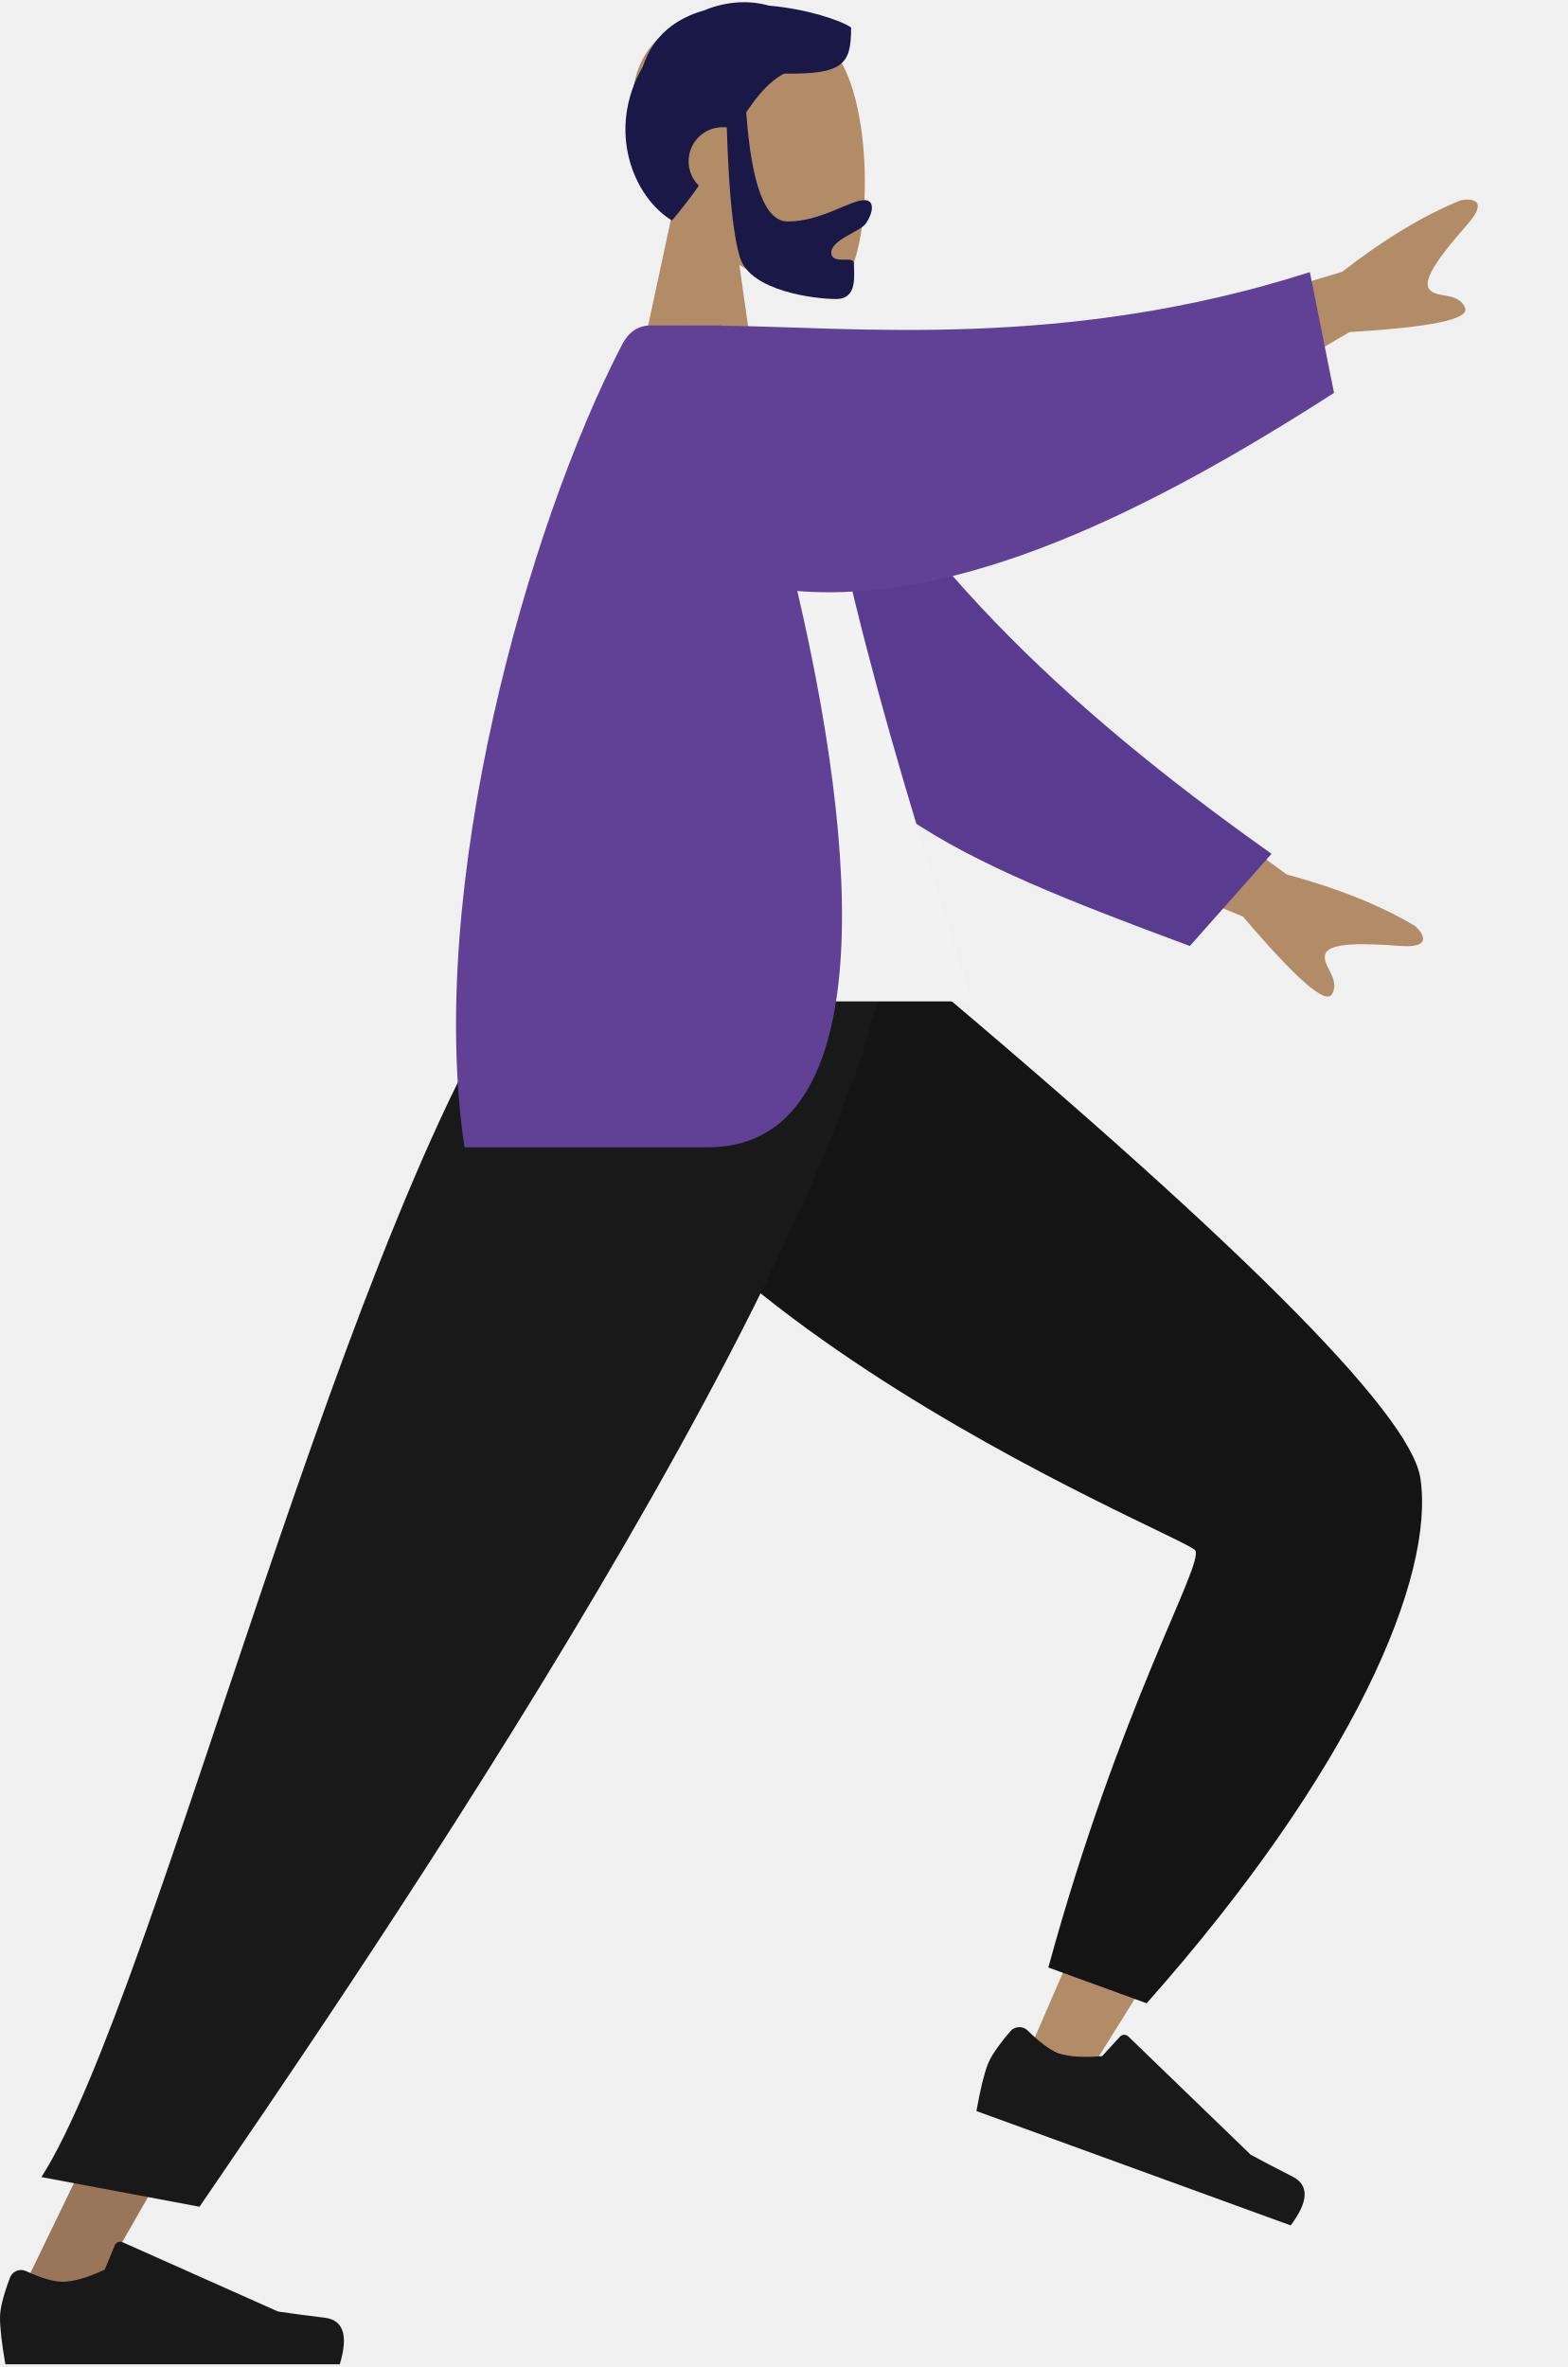
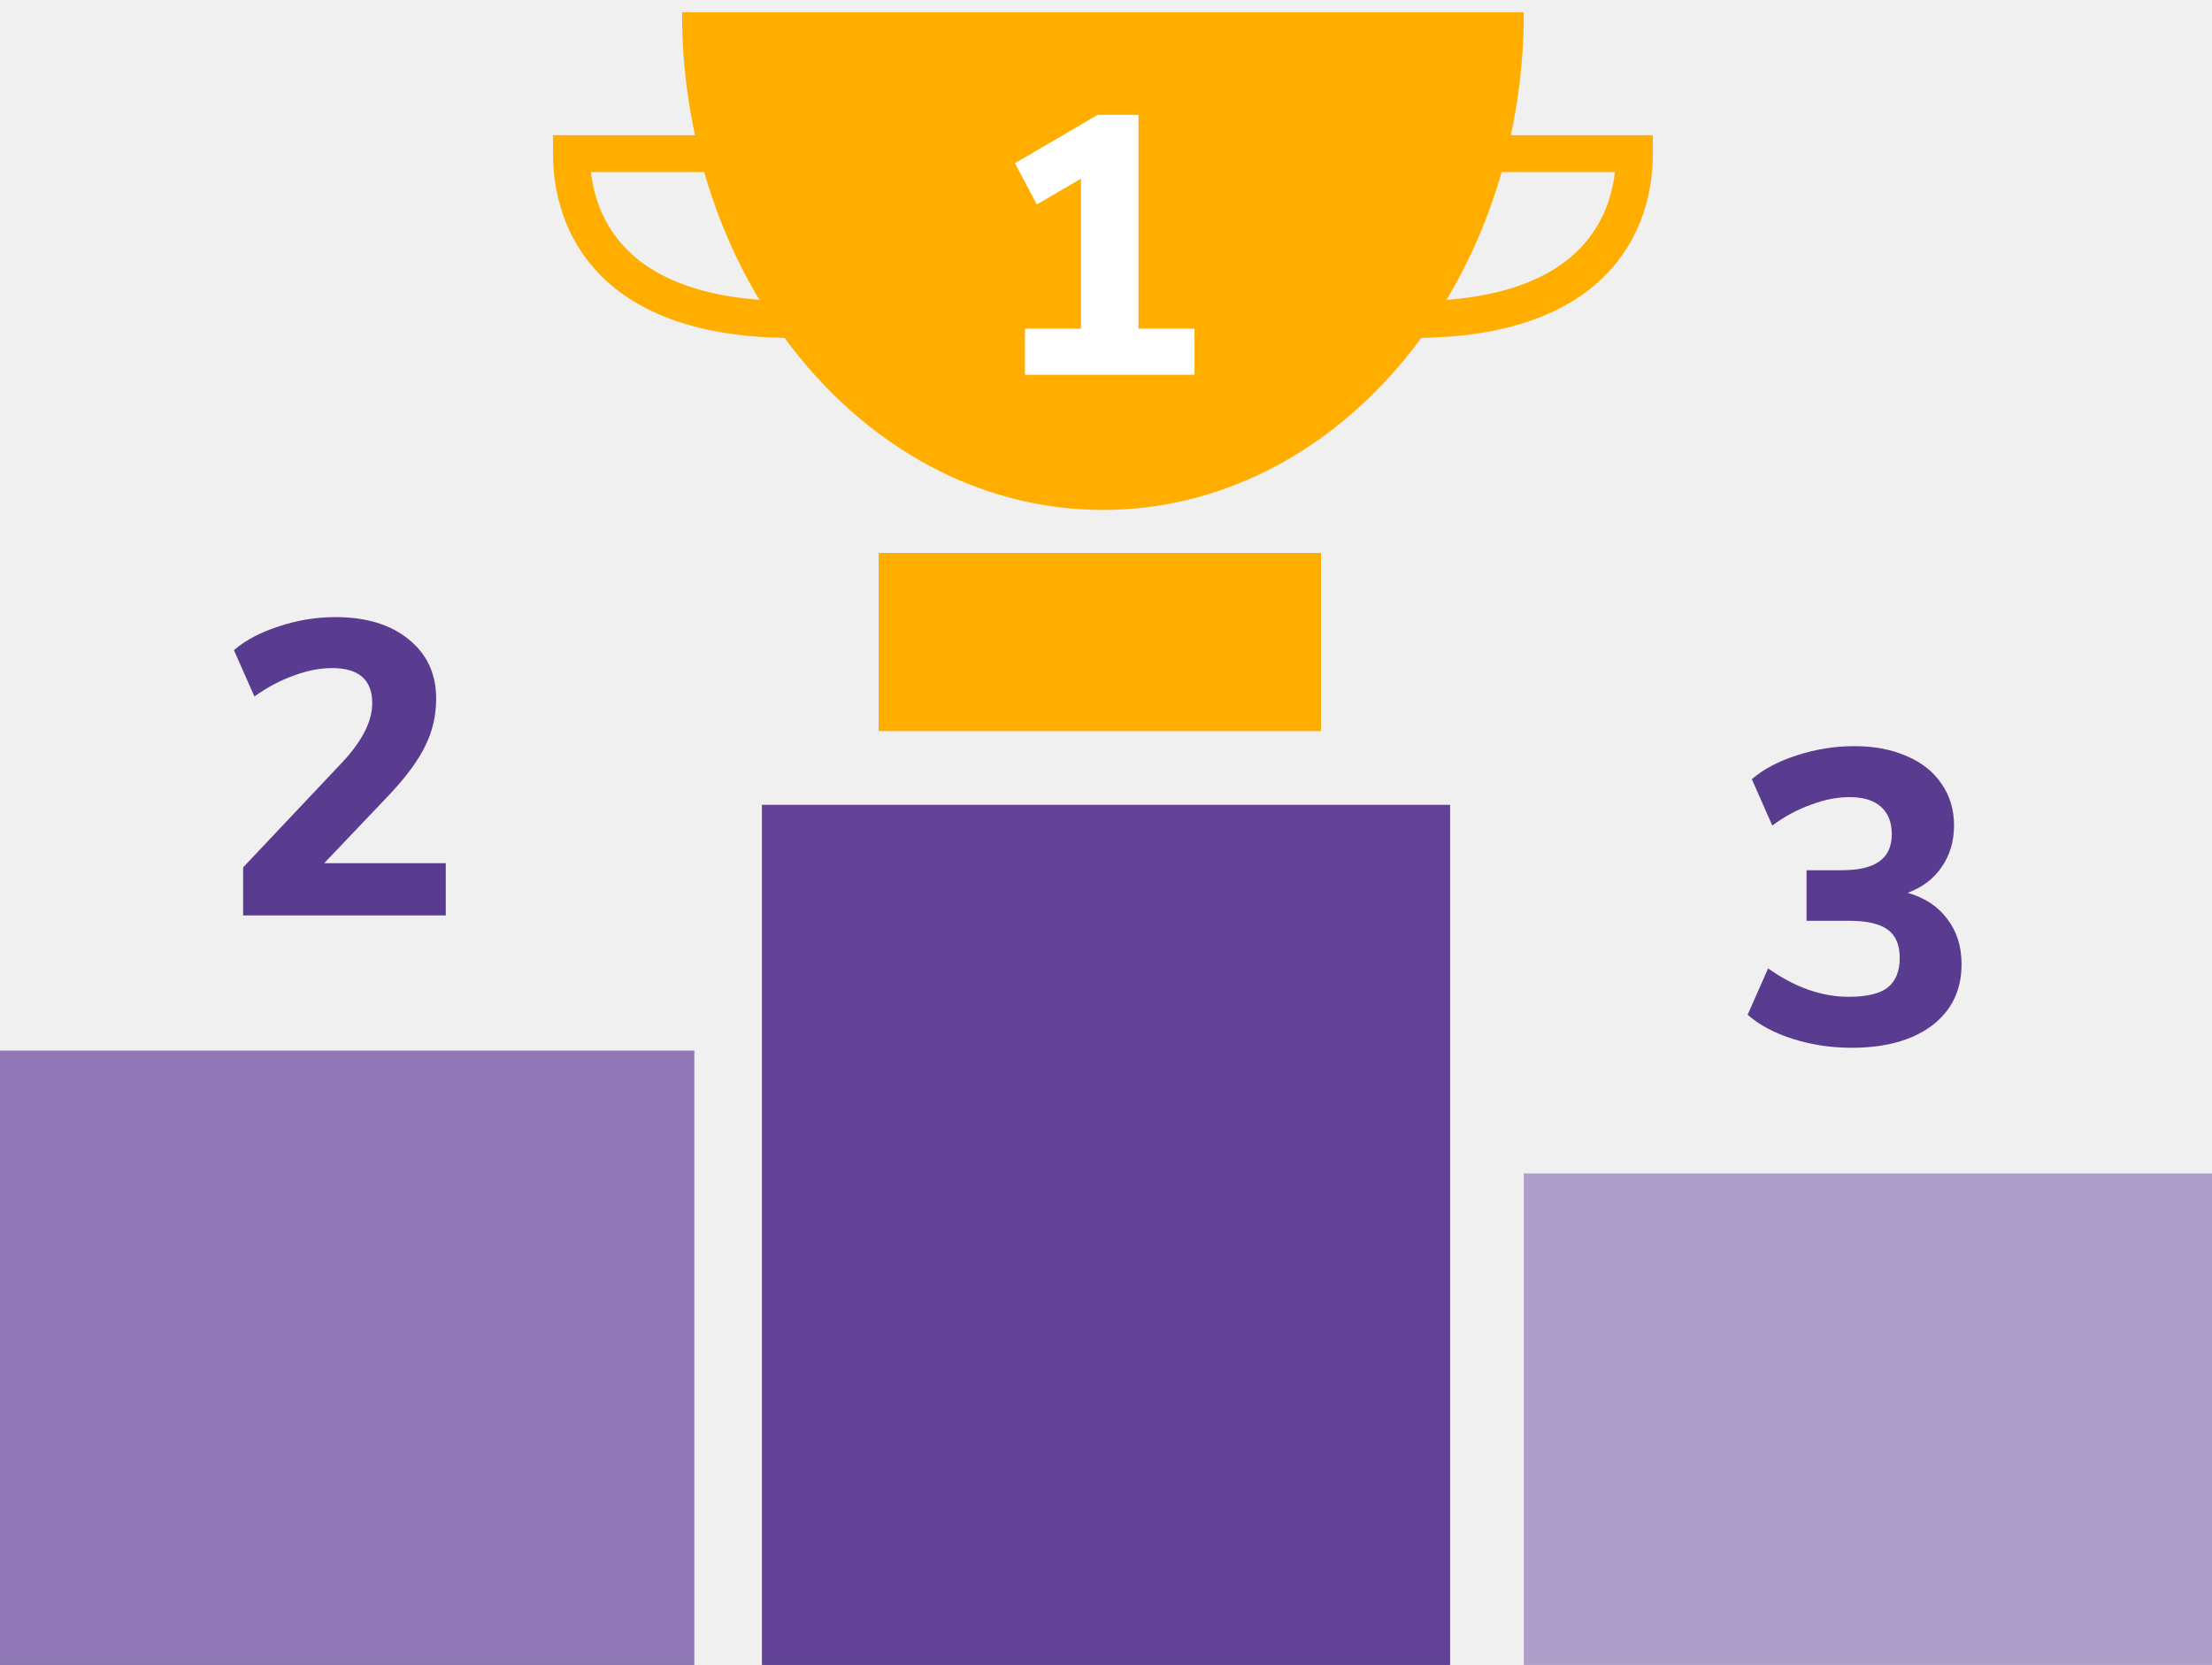
- <svg xmlns="http://www.w3.org/2000/svg" width="308" height="465" viewBox="0 0 308 465" fill="none">
-   <path fill-rule="evenodd" clip-rule="evenodd" d="M132.209 41.17C127.063 35.13 123.58 27.726 124.162 19.431C125.839 -4.471 159.111 0.787 165.583 12.851C172.055 24.914 171.286 55.515 162.922 57.671C159.586 58.531 152.48 56.424 145.247 52.065L149.787 84.182H122.981L132.209 41.17Z" fill="#B28B67" />
-   <path fill-rule="evenodd" clip-rule="evenodd" d="M146.587 22.07C147.613 36.364 150.328 43.51 154.73 43.51C161.334 43.51 166.937 39.318 169.835 39.318C171.947 39.318 171.475 41.961 170.075 43.921C168.92 45.538 163.294 47.096 163.294 49.603C163.294 52.11 167.739 50.17 167.739 51.657C167.739 54.117 168.52 58.74 164.252 58.74C159.932 58.74 147.547 57.166 145.425 50.755C144.055 46.617 143.169 38.044 142.768 25.034C142.506 25.003 142.239 24.987 141.969 24.987C138.268 24.987 135.267 27.987 135.267 31.688C135.267 33.567 136.041 35.265 137.286 36.482C135.735 38.671 133.998 40.957 132.006 43.316C124.526 38.828 118.974 25.689 126.288 13.068C128.31 6.885 132.886 3.582 138.291 2.048C142.669 0.217 147.215 0.01 151.051 1.108C158.572 1.754 165.288 4.047 167.191 5.409C167.191 12.529 165.812 14.642 154.027 14.456C151.132 15.985 148.906 18.618 146.587 22.07Z" fill="#191847" />
-   <path fill-rule="evenodd" clip-rule="evenodd" d="M106.747 186.076C108.847 214.741 244.149 299.136 244.938 301.503C245.289 302.556 231.251 335.823 202.824 401.305L214.651 405.901C258.254 336.551 278.935 298.181 276.696 290.792C273.489 280.212 238.496 245.408 171.716 186.381L106.747 186.076Z" fill="#B28B67" />
-   <path fill-rule="evenodd" clip-rule="evenodd" d="M205.937 386.517L225.247 393.546C265.965 347.604 281.926 309.697 279.015 290.383C277.075 277.507 242.203 242.761 174.398 186.146L105.362 186.146C107.717 252.531 233.126 301.756 234.803 304.585C236.481 307.414 219.973 335.12 205.937 386.517Z" fill="#141414" />
-   <path fill-rule="evenodd" clip-rule="evenodd" d="M198.473 399.047C196.058 401.87 194.556 404.093 193.965 405.716C193.247 407.69 192.527 410.69 191.807 414.716C194.096 415.55 214.675 423.039 253.541 437.186C257.076 432.466 257.192 429.266 253.889 427.585C250.587 425.904 247.855 424.477 245.693 423.304L221.655 400.069C221.192 399.621 220.455 399.634 220.008 400.097C220 400.104 219.992 400.112 219.985 400.121L216.512 403.923C212.769 404.252 209.897 404.052 207.897 403.324C206.271 402.732 204.266 401.259 201.88 398.903L201.88 398.903C200.964 398 199.489 398.009 198.585 398.925C198.546 398.964 198.509 399.005 198.473 399.047Z" fill="#191919" />
-   <path fill-rule="evenodd" clip-rule="evenodd" d="M122.304 186.076L62.03 330.775L2.791 453.106H16.767L169.68 186.076H122.304Z" fill="#997659" />
-   <path fill-rule="evenodd" clip-rule="evenodd" d="M1.955 447.459C0.652 450.938 0 453.54 0 455.267C0 457.368 0.35 460.433 1.05 464.463C3.486 464.463 25.385 464.463 66.746 464.463C68.454 458.819 67.468 455.772 63.79 455.322C60.112 454.872 57.056 454.465 54.623 454.103L24.088 440.49C23.5 440.228 22.812 440.492 22.55 441.079C22.545 441.09 22.541 441.1 22.537 441.11L20.574 445.871C17.169 447.46 14.402 448.254 12.273 448.254C10.543 448.254 8.155 447.556 5.107 446.158L5.107 446.158C3.937 445.622 2.555 446.136 2.019 447.305C1.995 447.356 1.974 447.407 1.955 447.459Z" fill="#191919" />
-   <path fill-rule="evenodd" clip-rule="evenodd" d="M8.14 427.693L39.196 433.517C63.209 398.215 163.701 253.462 174.719 186.076H105.582C68.787 234.789 31.029 391.807 8.14 427.693Z" fill="#191919" />
-   <path fill-rule="evenodd" clip-rule="evenodd" d="M219.49 66.661L263.64 53.407C271.876 46.995 279.645 42.308 286.946 39.344C289.07 38.944 292.585 39.176 288.192 44.159C283.799 49.143 279.402 54.582 280.657 56.671C281.911 58.761 286.481 57.186 287.803 60.496C288.685 62.702 281.114 64.283 265.09 65.237L230.762 85.439L219.49 66.661ZM215.588 144.501L252.743 171.785C262.821 174.504 271.24 177.887 278.001 181.934C279.598 183.389 281.528 186.337 274.905 185.827C268.281 185.318 261.291 185.08 260.377 187.339C259.463 189.598 263.472 192.3 261.624 195.348C260.393 197.381 254.574 192.285 244.168 180.062L207.375 164.804L215.588 144.501Z" fill="#B28B67" />
-   <path fill-rule="evenodd" clip-rule="evenodd" d="M157.877 71.024C178.11 108.751 207.369 137.672 249.785 167.736L233.725 185.845C186.365 168.245 161.369 157.626 149.095 121.982C146.014 113.036 143.861 84.517 142.014 69.512L157.877 71.024Z" fill="#593C8F" />
-   <path fill-rule="evenodd" clip-rule="evenodd" d="M101.313 196.721H191.003C170.687 134.76 160.308 92.234 159.868 69.142C159.846 67.965 157.671 65.891 156.71 66.163C149.675 68.149 142.148 67.406 134.128 63.934C112.865 98.131 105.512 140.234 101.313 196.721Z" fill="#F2F2F2" />
-   <path fill-rule="evenodd" clip-rule="evenodd" d="M141.782 63.989C167.491 64.2 209.202 68.894 257.307 53.451L262.056 77.182C225.699 100.565 188.884 118.678 156.626 116.106C170.634 176.194 169.988 225.382 139.062 225.382C124.293 225.382 108.353 225.382 91.24 225.382C83.644 174.338 103.606 103.564 122.112 67.867C122.819 66.504 124.324 63.934 127.868 63.934C130.956 63.934 135.588 63.934 141.764 63.934C141.77 63.952 141.776 63.971 141.782 63.989Z" fill="#604195" />
+ <svg xmlns="http://www.w3.org/2000/svg" width="360" height="271" viewBox="0 0 360 271" fill="none">
+   <rect x="124" y="131" width="112" height="140" fill="#604195" />
+   <rect x="248" y="191" width="112" height="80" fill="#AD9EC9" />
+   <rect y="171" width="113" height="100" fill="#8E77B4" />
+   <rect x="143" y="90" width="72" height="29" fill="#FFAE00" />
+   <path d="M248 2C248 46.735 217.332 83 179.5 83C141.668 83 111 46.735 111 2C111 2 141.668 2 179.5 2C217.332 2 248 2 248 2Z" fill="#FFAE00" />
+   <path d="M116.1 25H93C93 36.172 99.3 52 129 52" stroke="#FFAE00" stroke-width="6" />
+   <path d="M242.9 25H266C266 36.172 259.7 52 230 52" stroke="#FFAE00" stroke-width="6" />
+   <path d="M185.292 53.5H194.412V61H166.812V53.5H175.932V29.08L168.732 33.28L165.192 26.56L178.632 18.7H185.292V53.5Z" fill="white" />
+   <path d="M72.548 140.5V149H39.568V141.18L55.548 124.248C58.903 120.712 60.58 117.448 60.58 114.456C60.58 110.648 58.404 108.744 54.052 108.744C52.057 108.744 49.972 109.152 47.796 109.968C45.62 110.739 43.489 111.872 41.404 113.368L38.072 105.82C39.976 104.188 42.424 102.896 45.416 101.944C48.408 100.947 51.468 100.448 54.596 100.448C59.583 100.448 63.549 101.649 66.496 104.052C69.488 106.455 70.984 109.673 70.984 113.708C70.984 116.473 70.395 119.035 69.216 121.392C68.083 123.749 66.156 126.379 63.436 129.28L52.76 140.5H72.548Z" fill="#593C8F" />
+   <path d="M310.469 145.316C313.28 146.132 315.433 147.56 316.929 149.6C318.471 151.595 319.241 154.043 319.241 156.944C319.241 161.16 317.632 164.492 314.413 166.94C311.195 169.343 306.843 170.544 301.357 170.544C298.048 170.544 294.875 170.068 291.837 169.116C288.8 168.164 286.329 166.849 284.425 165.172L287.757 157.624C292.109 160.707 296.484 162.248 300.881 162.248C303.783 162.248 305.891 161.749 307.205 160.752C308.52 159.709 309.177 158.1 309.177 155.924C309.177 153.793 308.52 152.252 307.205 151.3C305.891 150.348 303.783 149.872 300.881 149.872H294.013V141.644H299.725C302.491 141.644 304.531 141.168 305.845 140.216C307.205 139.264 307.885 137.791 307.885 135.796C307.885 133.847 307.296 132.351 306.117 131.308C304.939 130.265 303.239 129.744 301.017 129.744C299.023 129.744 296.937 130.152 294.761 130.968C292.585 131.739 290.477 132.872 288.437 134.368L285.105 126.82C287.009 125.188 289.457 123.896 292.449 122.944C295.487 121.947 298.592 121.448 301.765 121.448C305.029 121.448 307.885 121.992 310.333 123.08C312.781 124.123 314.663 125.619 315.977 127.568C317.337 129.517 318.017 131.784 318.017 134.368C318.017 136.952 317.337 139.219 315.977 141.168C314.663 143.072 312.827 144.455 310.469 145.316Z" fill="#593C8F" />
</svg>
